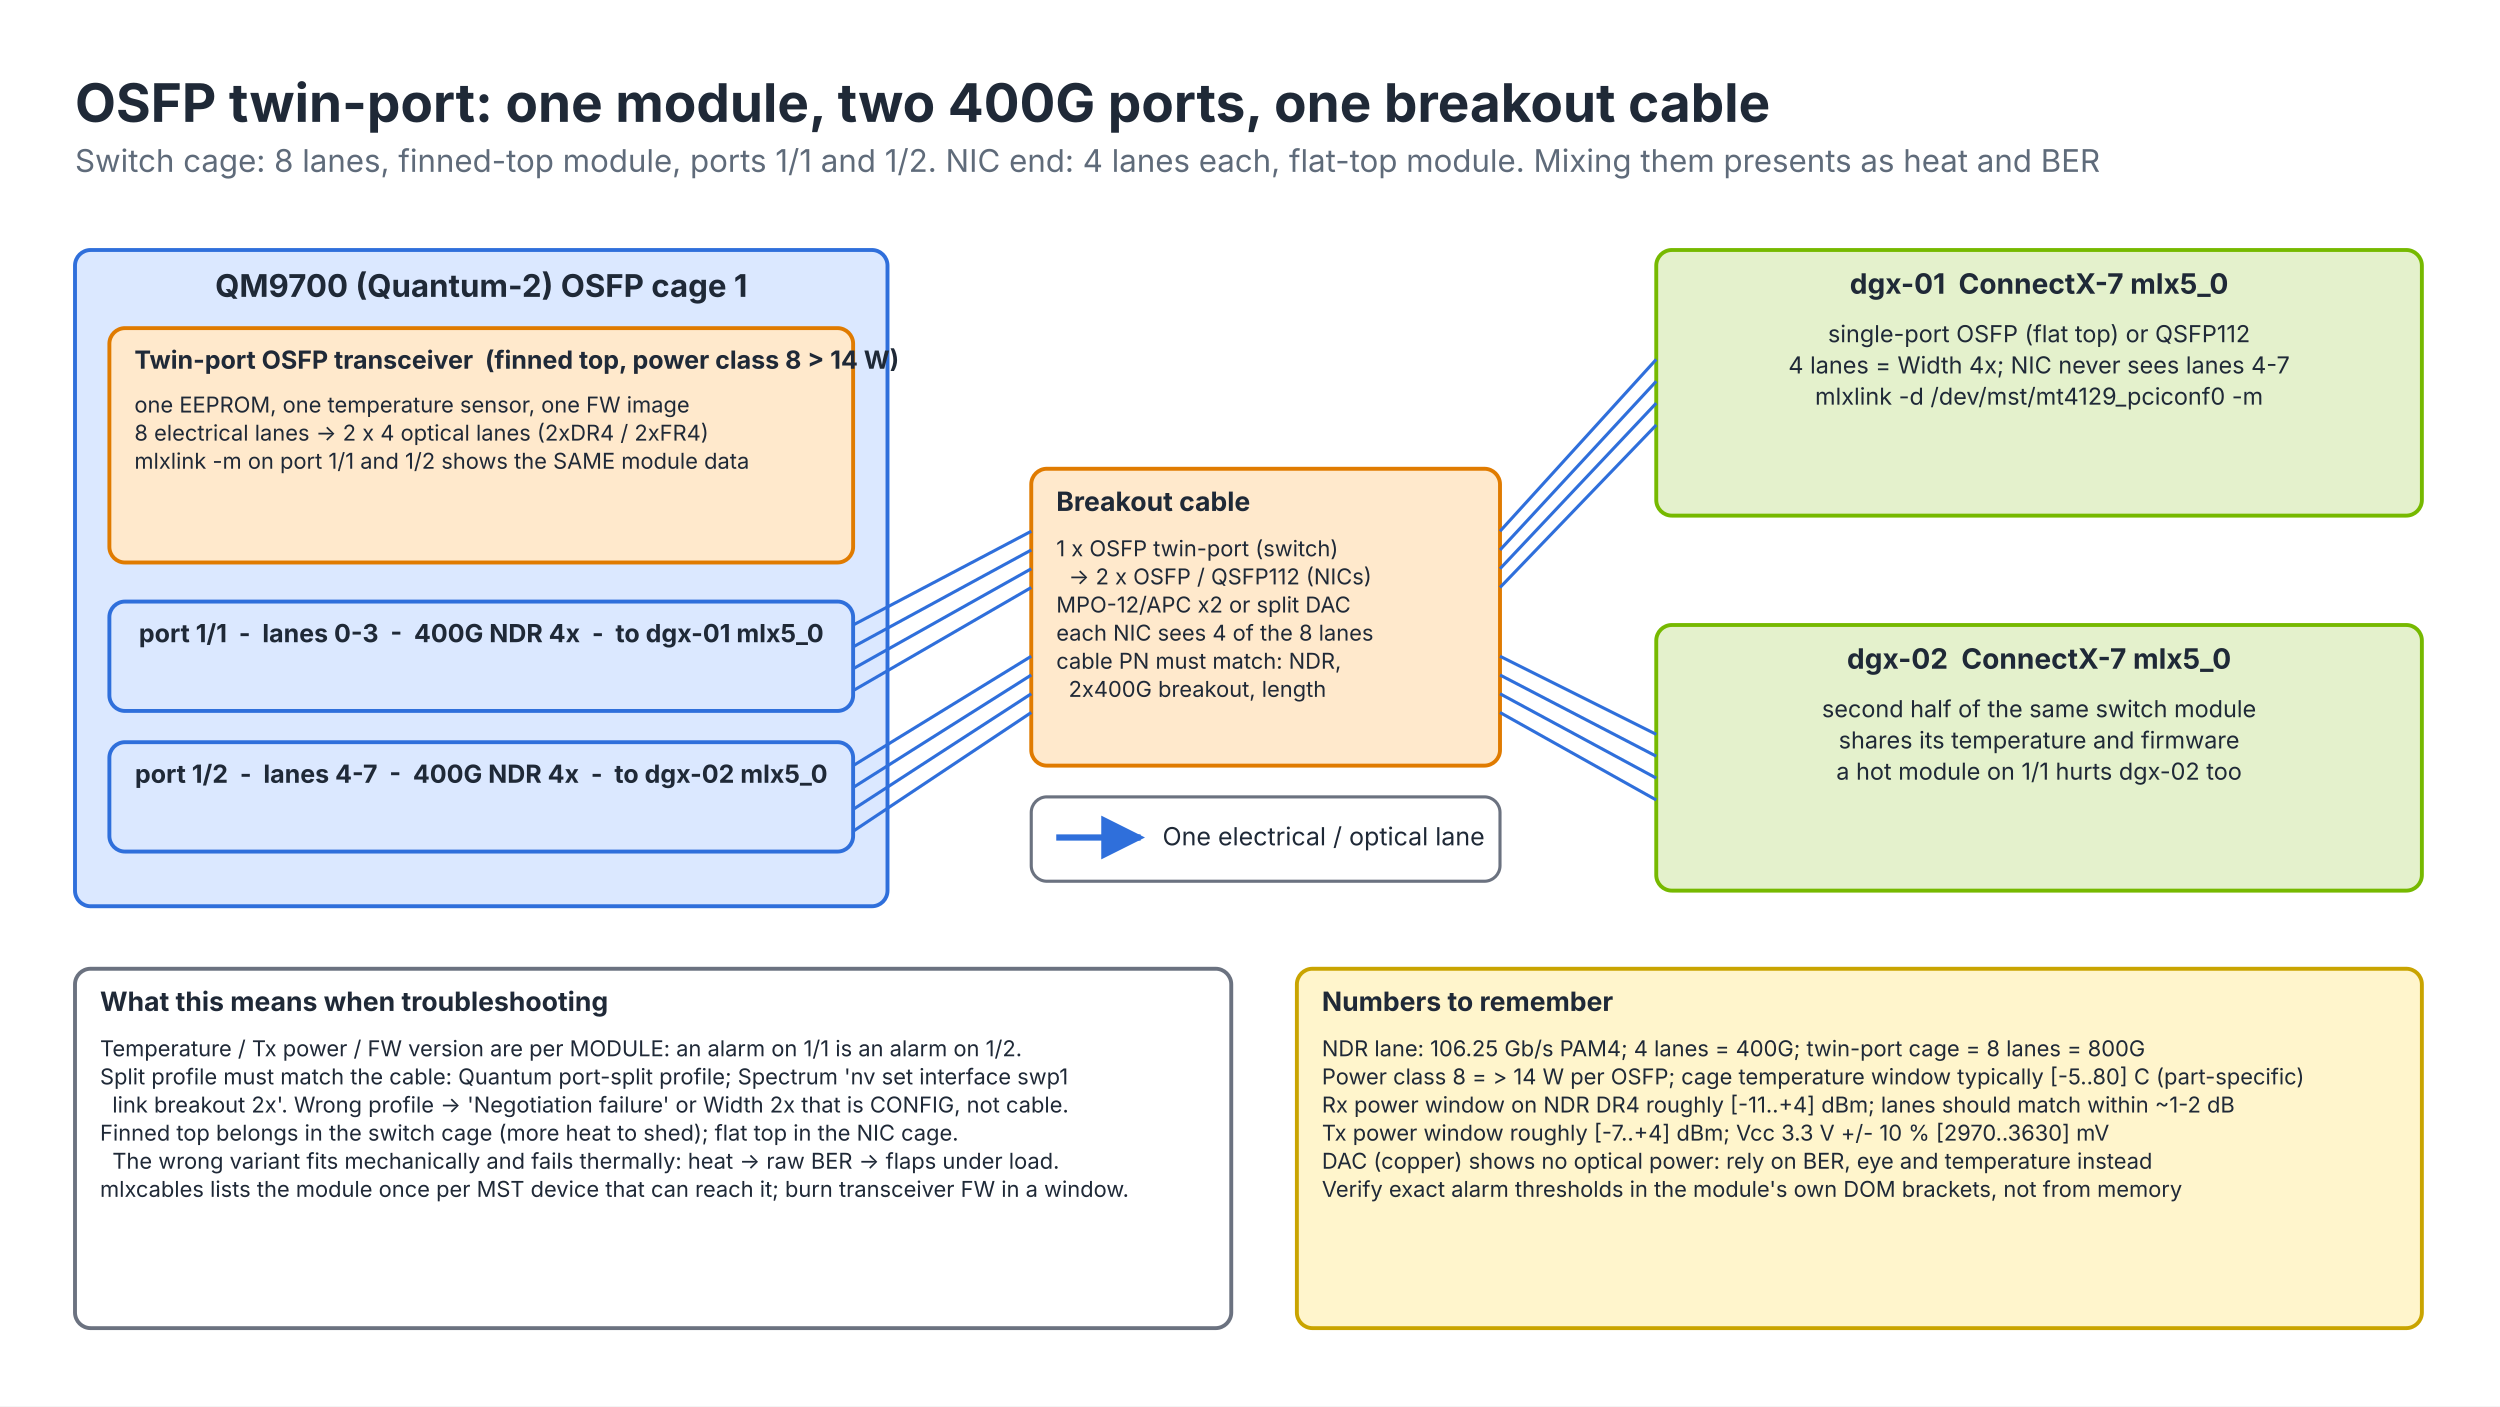
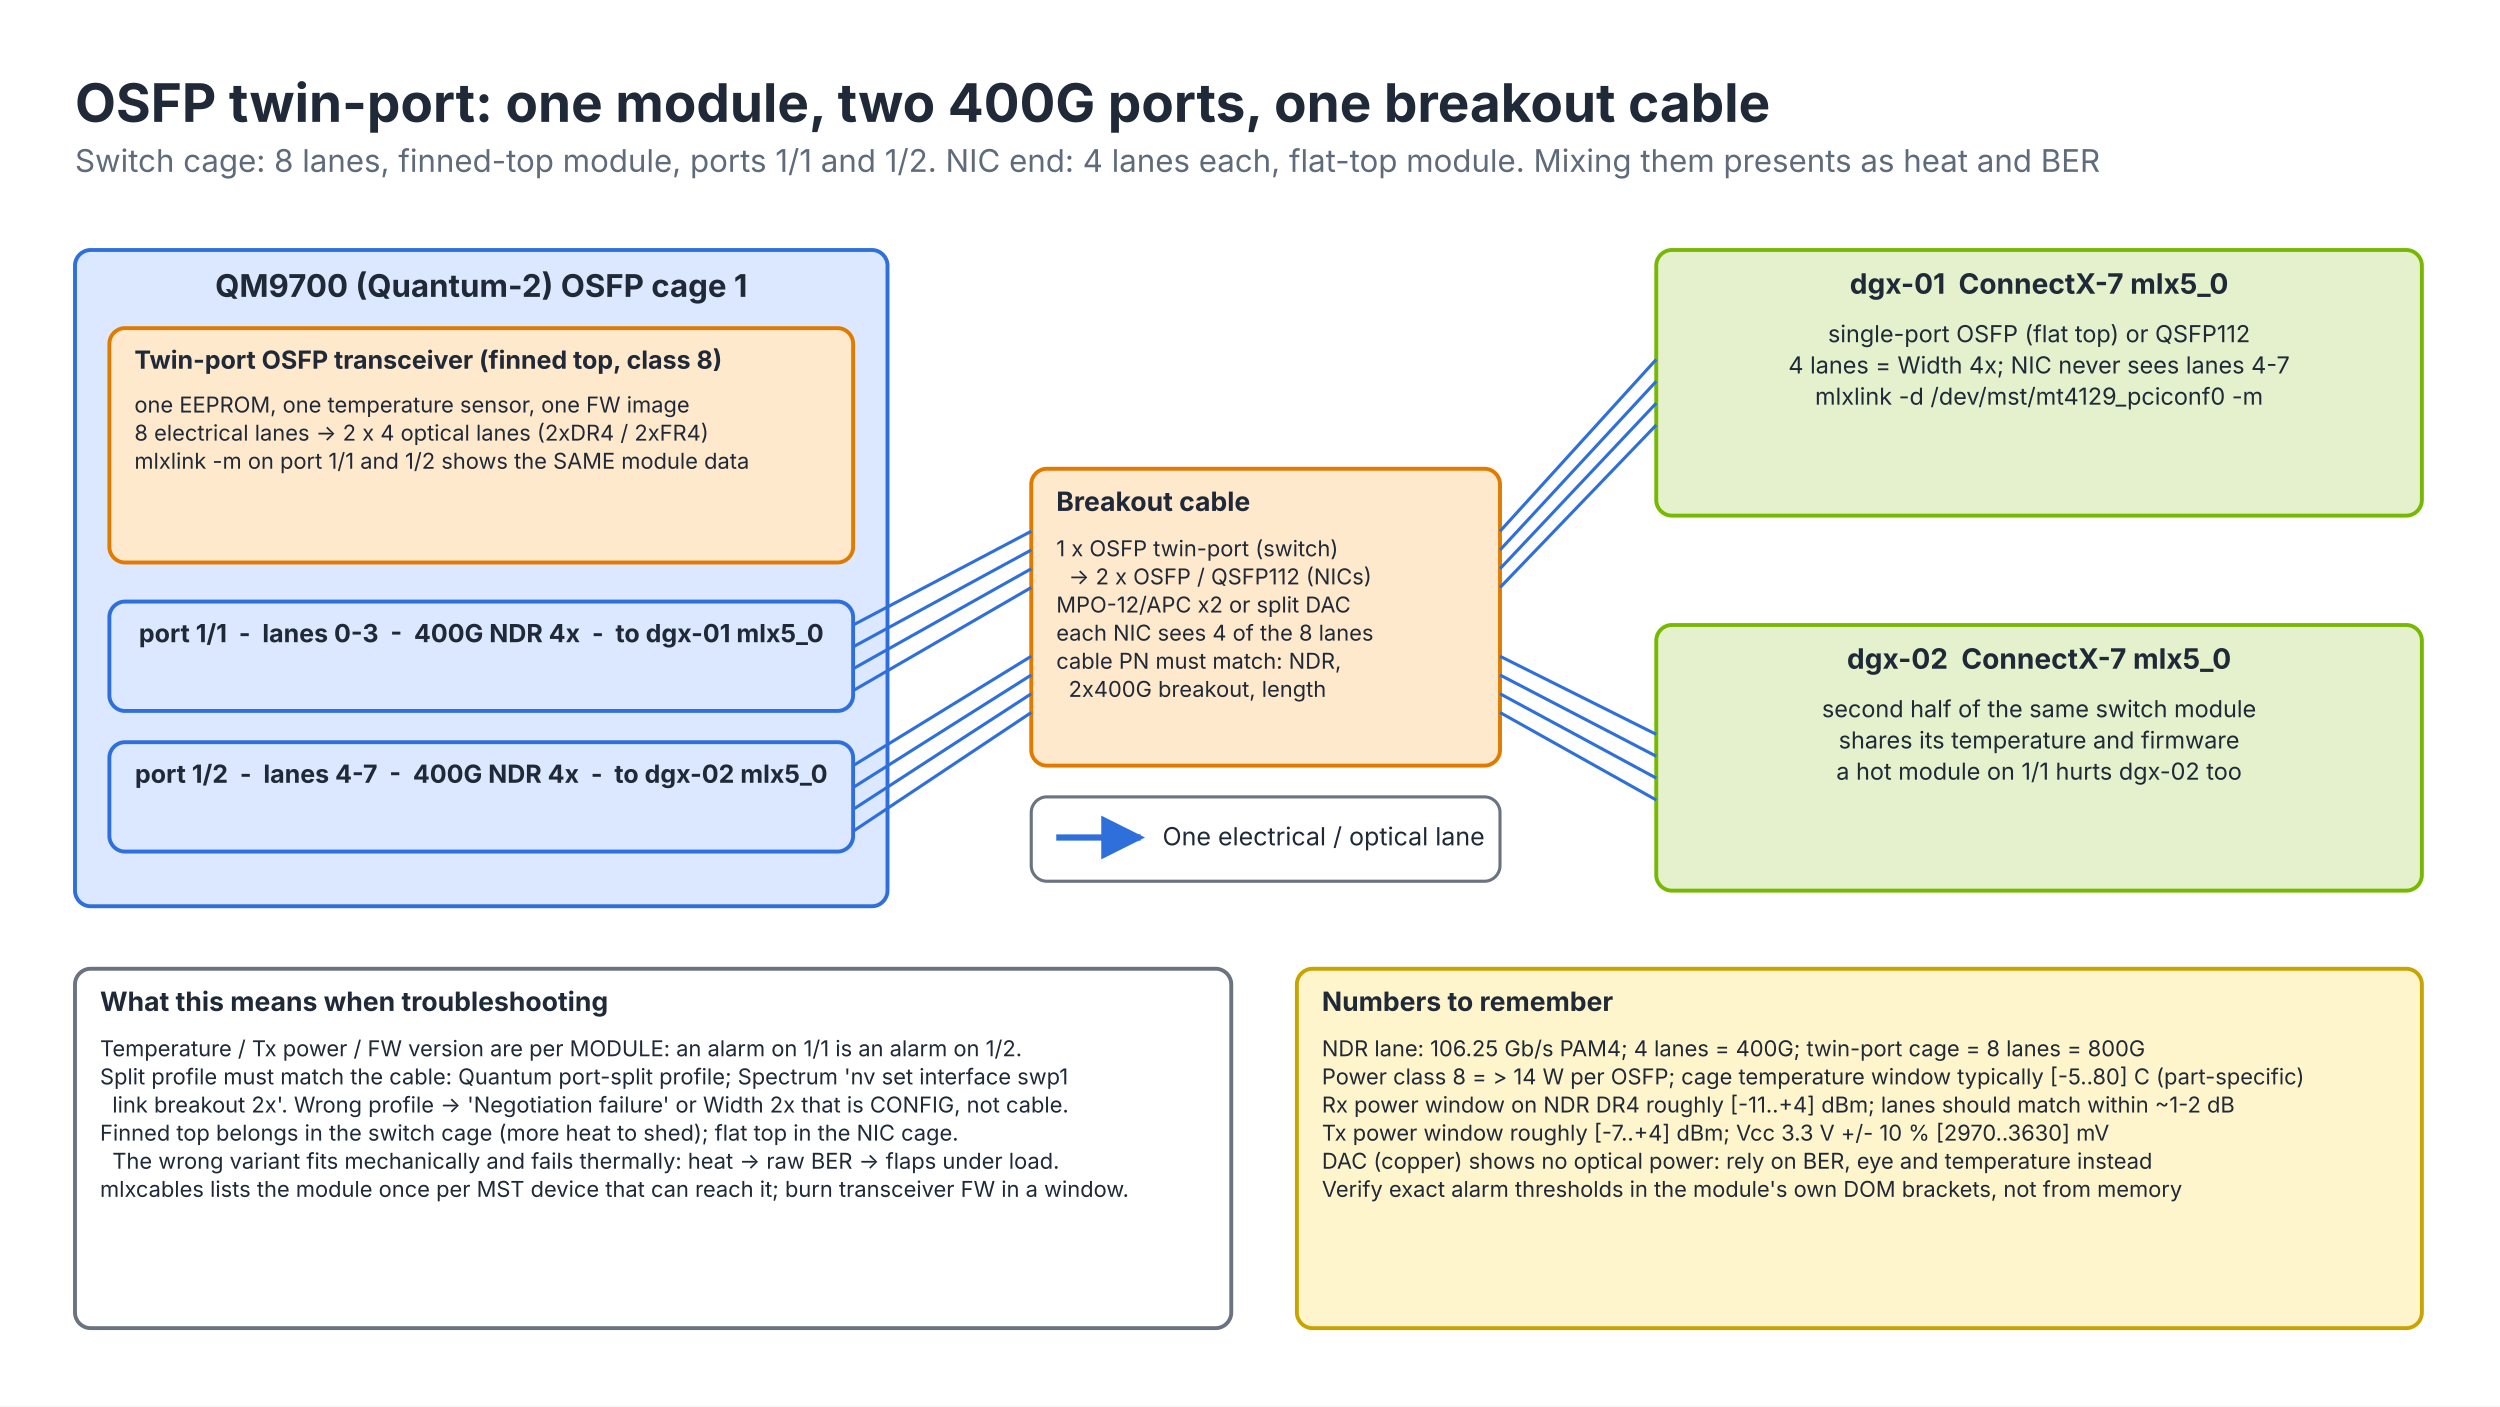
<svg xmlns="http://www.w3.org/2000/svg" viewBox="0 0 1600 900" width="100%" font-family="Inter, 'Segoe UI', Helvetica, Arial, sans-serif">
  <defs>
    <marker id="arrow-blue" viewBox="0 0 10 10" refX="9" refY="5" markerWidth="7" markerHeight="7" orient="auto-start-reverse">
      <path d="M0,0 L10,5 L0,10 z" fill="#2f6fdb" />
    </marker>
    <marker id="arrow-orange" viewBox="0 0 10 10" refX="9" refY="5" markerWidth="7" markerHeight="7" orient="auto-start-reverse">
      <path d="M0,0 L10,5 L0,10 z" fill="#e07b00" />
    </marker>
    <marker id="arrow-green" viewBox="0 0 10 10" refX="9" refY="5" markerWidth="7" markerHeight="7" orient="auto-start-reverse">
      <path d="M0,0 L10,5 L0,10 z" fill="#76b900" />
    </marker>
    <marker id="arrow-red" viewBox="0 0 10 10" refX="9" refY="5" markerWidth="7" markerHeight="7" orient="auto-start-reverse">
      <path d="M0,0 L10,5 L0,10 z" fill="#d93025" />
    </marker>
    <marker id="arrow-gray" viewBox="0 0 10 10" refX="9" refY="5" markerWidth="7" markerHeight="7" orient="auto-start-reverse">
      <path d="M0,0 L10,5 L0,10 z" fill="#6b7280" />
    </marker>
    <marker id="arrow-purple" viewBox="0 0 10 10" refX="9" refY="5" markerWidth="7" markerHeight="7" orient="auto-start-reverse">
      <path d="M0,0 L10,5 L0,10 z" fill="#7a3fd1" />
    </marker>
    <marker id="arrow-dark" viewBox="0 0 10 10" refX="9" refY="5" markerWidth="7" markerHeight="7" orient="auto-start-reverse">
      <path d="M0,0 L10,5 L0,10 z" fill="#1f2937" />
    </marker>
  </defs>
  <rect x="0" y="0" width="1600" height="900" fill="#ffffff" />
  <text x="48" y="78" font-family="Inter, 'Segoe UI', Helvetica, Arial, sans-serif" font-size="34" font-weight="700" fill="#1f2937">OSFP twin-port: one module, two 400G ports, one breakout cable</text>
  <text x="48" y="110" font-family="Inter, 'Segoe UI', Helvetica, Arial, sans-serif" font-size="20" fill="#5f6b7a">Switch cage: 8 lanes, finned-top module, ports 1/1 and 1/2. NIC end: 4 lanes each, flat-top module. Mixing them presents as heat and BER</text>
  <g>
    <rect x="48" y="160" width="520" height="420" rx="10" fill="#dbe8ff" stroke="#2f6fdb" stroke-width="2.5" />
    <text x="308.0" y="190" font-family="Inter, 'Segoe UI', Helvetica, Arial, sans-serif" font-size="20" font-weight="700" fill="#1f2937" text-anchor="middle" xml:space="preserve">QM9700 (Quantum-2) OSFP cage 1</text>
  </g>
  <g>
    <rect x="70" y="210" width="476" height="150" rx="10" fill="#ffe9cc" stroke="#e07b00" stroke-width="2.5" />
-     <text x="86" y="236" font-family="Inter, 'Segoe UI', Helvetica, Arial, sans-serif" font-size="16" font-weight="700" fill="#1f2937" text-anchor="start" xml:space="preserve">Twin-port OSFP transceiver  (finned top, power class 8 &gt; 14 W)</text>
+     <text x="86" y="236" font-family="Inter, 'Segoe UI', Helvetica, Arial, sans-serif" font-size="16" font-weight="700" fill="#1f2937" text-anchor="start" xml:space="preserve">Twin-port OSFP transceiver (finned top, class 8)</text>
    <text x="86" y="264" font-family="Inter, 'Segoe UI', Helvetica, Arial, sans-serif" font-size="14" font-weight="400" fill="#1f2937" text-anchor="start" xml:space="preserve">one EEPROM, one temperature sensor, one FW image</text>
    <text x="86" y="282" font-family="Inter, 'Segoe UI', Helvetica, Arial, sans-serif" font-size="14" font-weight="400" fill="#1f2937" text-anchor="start" xml:space="preserve">8 electrical lanes -&gt; 2 x 4 optical lanes (2xDR4 / 2xFR4)</text>
    <text x="86" y="300" font-family="Inter, 'Segoe UI', Helvetica, Arial, sans-serif" font-size="14" font-weight="400" fill="#1f2937" text-anchor="start" xml:space="preserve">mlxlink -m on port 1/1 and 1/2 shows the SAME module data</text>
  </g>
  <g>
    <rect x="70" y="385" width="476" height="70" rx="10" fill="#dbe8ff" stroke="#2f6fdb" stroke-width="2.5" />
    <text x="308.0" y="411" font-family="Inter, 'Segoe UI', Helvetica, Arial, sans-serif" font-size="16" font-weight="700" fill="#1f2937" text-anchor="middle" xml:space="preserve">port 1/1  -  lanes 0-3  -  400G NDR 4x  -  to dgx-01 mlx5_0</text>
  </g>
  <g>
    <rect x="70" y="475" width="476" height="70" rx="10" fill="#dbe8ff" stroke="#2f6fdb" stroke-width="2.5" />
    <text x="308.0" y="501" font-family="Inter, 'Segoe UI', Helvetica, Arial, sans-serif" font-size="16" font-weight="700" fill="#1f2937" text-anchor="middle" xml:space="preserve">port 1/2  -  lanes 4-7  -  400G NDR 4x  -  to dgx-02 mlx5_0</text>
  </g>
  <g>
    <rect x="660" y="300" width="300" height="190" rx="10" fill="#ffe9cc" stroke="#e07b00" stroke-width="2.5" />
    <text x="676" y="327" font-family="Inter, 'Segoe UI', Helvetica, Arial, sans-serif" font-size="17" font-weight="700" fill="#1f2937" text-anchor="start" xml:space="preserve">Breakout cable</text>
    <text x="676" y="356" font-family="Inter, 'Segoe UI', Helvetica, Arial, sans-serif" font-size="14" font-weight="400" fill="#1f2937" text-anchor="start" xml:space="preserve">1 x OSFP twin-port (switch)</text>
    <text x="676" y="374" font-family="Inter, 'Segoe UI', Helvetica, Arial, sans-serif" font-size="14" font-weight="400" fill="#1f2937" text-anchor="start" xml:space="preserve">  -&gt; 2 x OSFP / QSFP112 (NICs)</text>
    <text x="676" y="392" font-family="Inter, 'Segoe UI', Helvetica, Arial, sans-serif" font-size="14" font-weight="400" fill="#1f2937" text-anchor="start" xml:space="preserve">MPO-12/APC x2 or split DAC</text>
    <text x="676" y="410" font-family="Inter, 'Segoe UI', Helvetica, Arial, sans-serif" font-size="14" font-weight="400" fill="#1f2937" text-anchor="start" xml:space="preserve">each NIC sees 4 of the 8 lanes</text>
    <text x="676" y="428" font-family="Inter, 'Segoe UI', Helvetica, Arial, sans-serif" font-size="14" font-weight="400" fill="#1f2937" text-anchor="start" xml:space="preserve">cable PN must match: NDR,</text>
    <text x="676" y="446" font-family="Inter, 'Segoe UI', Helvetica, Arial, sans-serif" font-size="14" font-weight="400" fill="#1f2937" text-anchor="start" xml:space="preserve">  2x400G breakout, length</text>
  </g>
  <line x1="546" y1="400" x2="660" y2="340" stroke="#2f6fdb" stroke-width="2" fill="none" />
  <line x1="546" y1="490" x2="660" y2="420" stroke="#2f6fdb" stroke-width="2" fill="none" />
  <line x1="546" y1="414" x2="660" y2="352" stroke="#2f6fdb" stroke-width="2" fill="none" />
  <line x1="546" y1="504" x2="660" y2="432" stroke="#2f6fdb" stroke-width="2" fill="none" />
  <line x1="546" y1="428" x2="660" y2="364" stroke="#2f6fdb" stroke-width="2" fill="none" />
  <line x1="546" y1="518" x2="660" y2="444" stroke="#2f6fdb" stroke-width="2" fill="none" />
  <line x1="546" y1="442" x2="660" y2="376" stroke="#2f6fdb" stroke-width="2" fill="none" />
  <line x1="546" y1="532" x2="660" y2="456" stroke="#2f6fdb" stroke-width="2" fill="none" />
  <g>
    <rect x="1060" y="160" width="490" height="170" rx="10" fill="#e4f1cc" stroke="#76b900" stroke-width="2.5" />
    <text x="1305.0" y="188" font-family="Inter, 'Segoe UI', Helvetica, Arial, sans-serif" font-size="18" font-weight="700" fill="#1f2937" text-anchor="middle" xml:space="preserve">dgx-01  ConnectX-7 mlx5_0</text>
    <text x="1305.0" y="219" font-family="Inter, 'Segoe UI', Helvetica, Arial, sans-serif" font-size="15" font-weight="400" fill="#1f2937" text-anchor="middle" xml:space="preserve">single-port OSFP (flat top) or QSFP112</text>
    <text x="1305.0" y="239" font-family="Inter, 'Segoe UI', Helvetica, Arial, sans-serif" font-size="15" font-weight="400" fill="#1f2937" text-anchor="middle" xml:space="preserve">4 lanes = Width 4x; NIC never sees lanes 4-7</text>
    <text x="1305.0" y="259" font-family="Inter, 'Segoe UI', Helvetica, Arial, sans-serif" font-size="15" font-weight="400" fill="#1f2937" text-anchor="middle" xml:space="preserve">mlxlink -d /dev/mst/mt4129_pciconf0 -m</text>
  </g>
  <g>
    <rect x="1060" y="400" width="490" height="170" rx="10" fill="#e4f1cc" stroke="#76b900" stroke-width="2.5" />
    <text x="1305.0" y="428" font-family="Inter, 'Segoe UI', Helvetica, Arial, sans-serif" font-size="18" font-weight="700" fill="#1f2937" text-anchor="middle" xml:space="preserve">dgx-02  ConnectX-7 mlx5_0</text>
    <text x="1305.0" y="459" font-family="Inter, 'Segoe UI', Helvetica, Arial, sans-serif" font-size="15" font-weight="400" fill="#1f2937" text-anchor="middle" xml:space="preserve">second half of the same switch module</text>
    <text x="1305.0" y="479" font-family="Inter, 'Segoe UI', Helvetica, Arial, sans-serif" font-size="15" font-weight="400" fill="#1f2937" text-anchor="middle" xml:space="preserve">shares its temperature and firmware</text>
    <text x="1305.0" y="499" font-family="Inter, 'Segoe UI', Helvetica, Arial, sans-serif" font-size="15" font-weight="400" fill="#1f2937" text-anchor="middle" xml:space="preserve">a hot module on 1/1 hurts dgx-02 too</text>
  </g>
  <line x1="960" y1="340" x2="1060" y2="230" stroke="#2f6fdb" stroke-width="2" fill="none" />
  <line x1="960" y1="420" x2="1060" y2="470" stroke="#2f6fdb" stroke-width="2" fill="none" />
  <line x1="960" y1="352" x2="1060" y2="244" stroke="#2f6fdb" stroke-width="2" fill="none" />
  <line x1="960" y1="432" x2="1060" y2="484" stroke="#2f6fdb" stroke-width="2" fill="none" />
  <line x1="960" y1="364" x2="1060" y2="258" stroke="#2f6fdb" stroke-width="2" fill="none" />
  <line x1="960" y1="444" x2="1060" y2="498" stroke="#2f6fdb" stroke-width="2" fill="none" />
  <line x1="960" y1="376" x2="1060" y2="272" stroke="#2f6fdb" stroke-width="2" fill="none" />
  <line x1="960" y1="456" x2="1060" y2="512" stroke="#2f6fdb" stroke-width="2" fill="none" />
  <g>
    <rect x="48" y="620" width="740" height="230" rx="10" fill="#ffffff" stroke="#6b7280" stroke-width="2.5" />
    <text x="64" y="647" font-family="Inter, 'Segoe UI', Helvetica, Arial, sans-serif" font-size="17" font-weight="700" fill="#1f2937" text-anchor="start" xml:space="preserve">What this means when troubleshooting</text>
    <text x="64" y="676" font-family="Inter, 'Segoe UI', Helvetica, Arial, sans-serif" font-size="14" font-weight="400" fill="#1f2937" text-anchor="start" xml:space="preserve">Temperature / Tx power / FW version are per MODULE: an alarm on 1/1 is an alarm on 1/2.</text>
    <text x="64" y="694" font-family="Inter, 'Segoe UI', Helvetica, Arial, sans-serif" font-size="14" font-weight="400" fill="#1f2937" text-anchor="start" xml:space="preserve">Split profile must match the cable: Quantum port-split profile; Spectrum 'nv set interface swp1</text>
    <text x="64" y="712" font-family="Inter, 'Segoe UI', Helvetica, Arial, sans-serif" font-size="14" font-weight="400" fill="#1f2937" text-anchor="start" xml:space="preserve">  link breakout 2x'. Wrong profile -&gt; 'Negotiation failure' or Width 2x that is CONFIG, not cable.</text>
    <text x="64" y="730" font-family="Inter, 'Segoe UI', Helvetica, Arial, sans-serif" font-size="14" font-weight="400" fill="#1f2937" text-anchor="start" xml:space="preserve">Finned top belongs in the switch cage (more heat to shed); flat top in the NIC cage.</text>
    <text x="64" y="748" font-family="Inter, 'Segoe UI', Helvetica, Arial, sans-serif" font-size="14" font-weight="400" fill="#1f2937" text-anchor="start" xml:space="preserve">  The wrong variant fits mechanically and fails thermally: heat -&gt; raw BER -&gt; flaps under load.</text>
    <text x="64" y="766" font-family="Inter, 'Segoe UI', Helvetica, Arial, sans-serif" font-size="14" font-weight="400" fill="#1f2937" text-anchor="start" xml:space="preserve">mlxcables lists the module once per MST device that can reach it; burn transceiver FW in a window.</text>
  </g>
  <g>
    <rect x="830" y="620" width="720" height="230" rx="10" fill="#fff5cc" stroke="#c9a400" stroke-width="2.5" />
    <text x="846" y="647" font-family="Inter, 'Segoe UI', Helvetica, Arial, sans-serif" font-size="17" font-weight="700" fill="#1f2937" text-anchor="start" xml:space="preserve">Numbers to remember</text>
    <text x="846" y="676" font-family="Inter, 'Segoe UI', Helvetica, Arial, sans-serif" font-size="14" font-weight="400" fill="#1f2937" text-anchor="start" xml:space="preserve">NDR lane: 106.25 Gb/s PAM4; 4 lanes = 400G; twin-port cage = 8 lanes = 800G</text>
    <text x="846" y="694" font-family="Inter, 'Segoe UI', Helvetica, Arial, sans-serif" font-size="14" font-weight="400" fill="#1f2937" text-anchor="start" xml:space="preserve">Power class 8 = &gt; 14 W per OSFP; cage temperature window typically [-5..80] C (part-specific)</text>
    <text x="846" y="712" font-family="Inter, 'Segoe UI', Helvetica, Arial, sans-serif" font-size="14" font-weight="400" fill="#1f2937" text-anchor="start" xml:space="preserve">Rx power window on NDR DR4 roughly [-11..+4] dBm; lanes should match within ~1-2 dB</text>
    <text x="846" y="730" font-family="Inter, 'Segoe UI', Helvetica, Arial, sans-serif" font-size="14" font-weight="400" fill="#1f2937" text-anchor="start" xml:space="preserve">Tx power window roughly [-7..+4] dBm; Vcc 3.3 V +/- 10 % [2970..3630] mV</text>
    <text x="846" y="748" font-family="Inter, 'Segoe UI', Helvetica, Arial, sans-serif" font-size="14" font-weight="400" fill="#1f2937" text-anchor="start" xml:space="preserve">DAC (copper) shows no optical power: rely on BER, eye and temperature instead</text>
    <text x="846" y="766" font-family="Inter, 'Segoe UI', Helvetica, Arial, sans-serif" font-size="14" font-weight="400" fill="#1f2937" text-anchor="start" xml:space="preserve">Verify exact alarm thresholds in the module's own DOM brackets, not from memory</text>
  </g>
  <g>
    <rect x="660" y="510" width="300" height="54" rx="10" fill="#ffffff" stroke="#6b7280" stroke-width="2" />
    <line x1="676" y1="536" x2="730" y2="536" stroke="#2f6fdb" stroke-width="4" marker-end="url(#arrow-blue)" />
    <text x="744" y="541" font-family="Inter, 'Segoe UI', Helvetica, Arial, sans-serif" font-size="16" font-weight="400" fill="#1f2937" text-anchor="start" xml:space="preserve">One electrical / optical lane</text>
  </g>
</svg>
